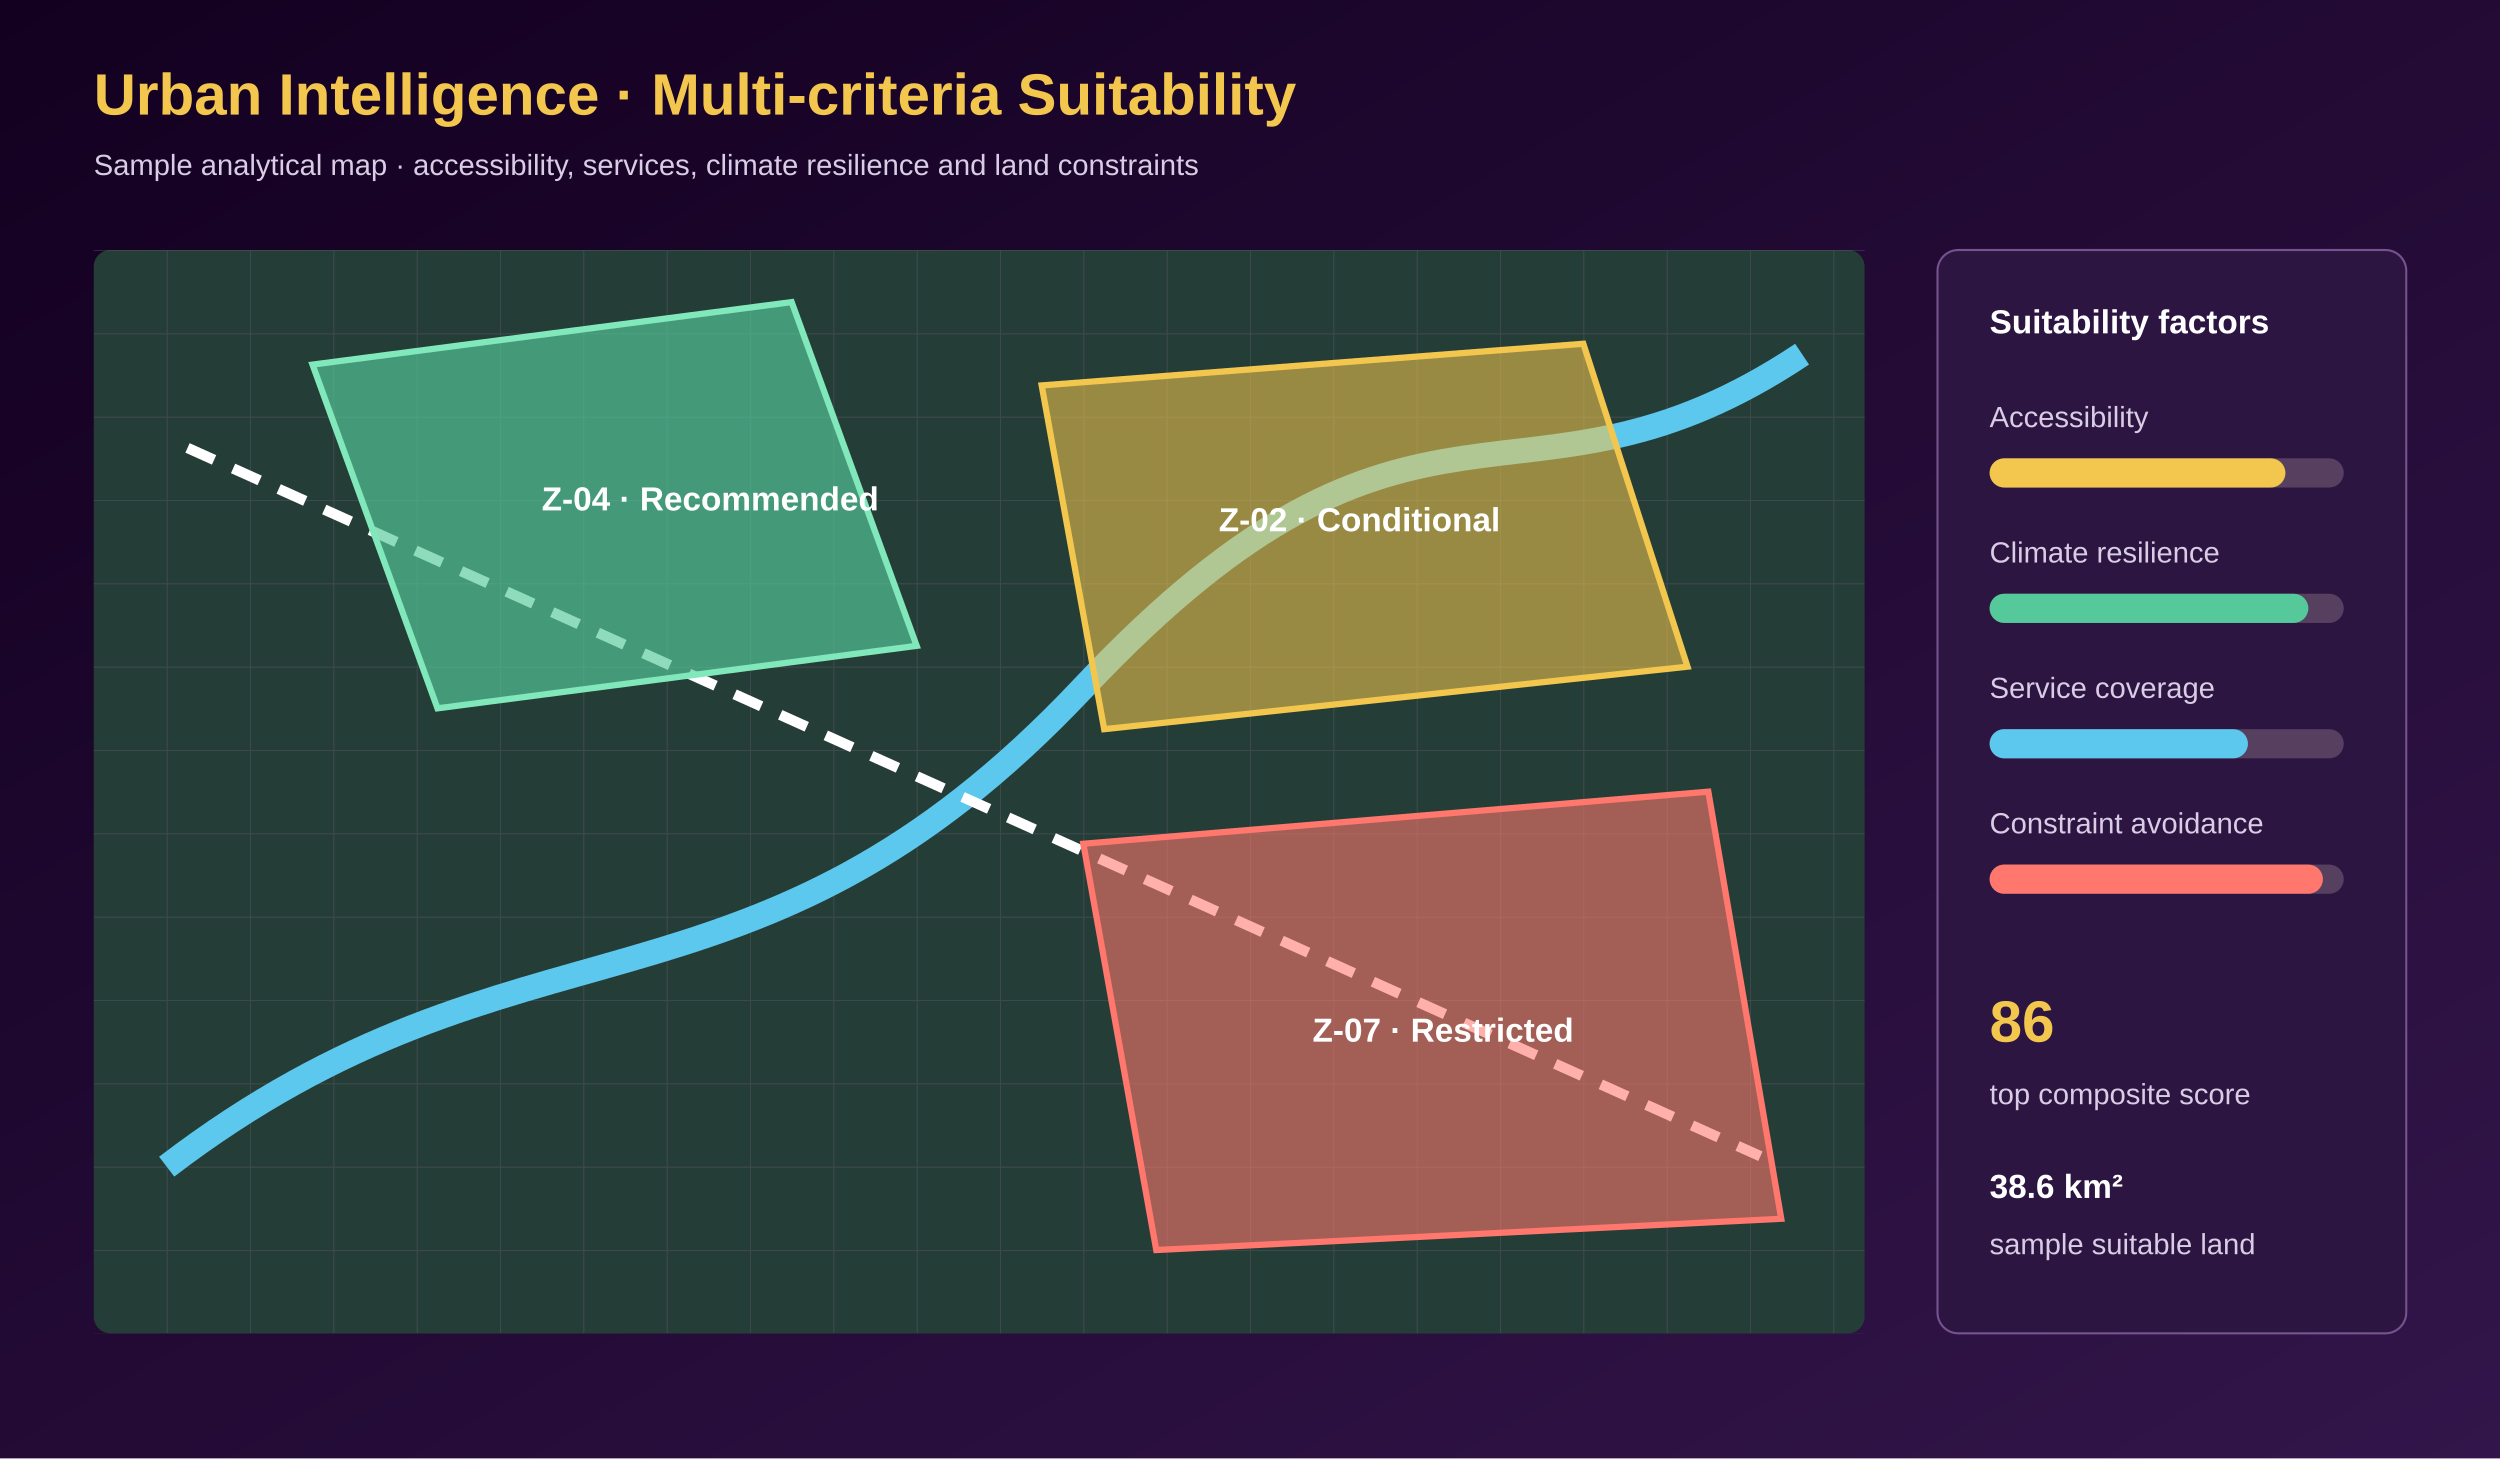
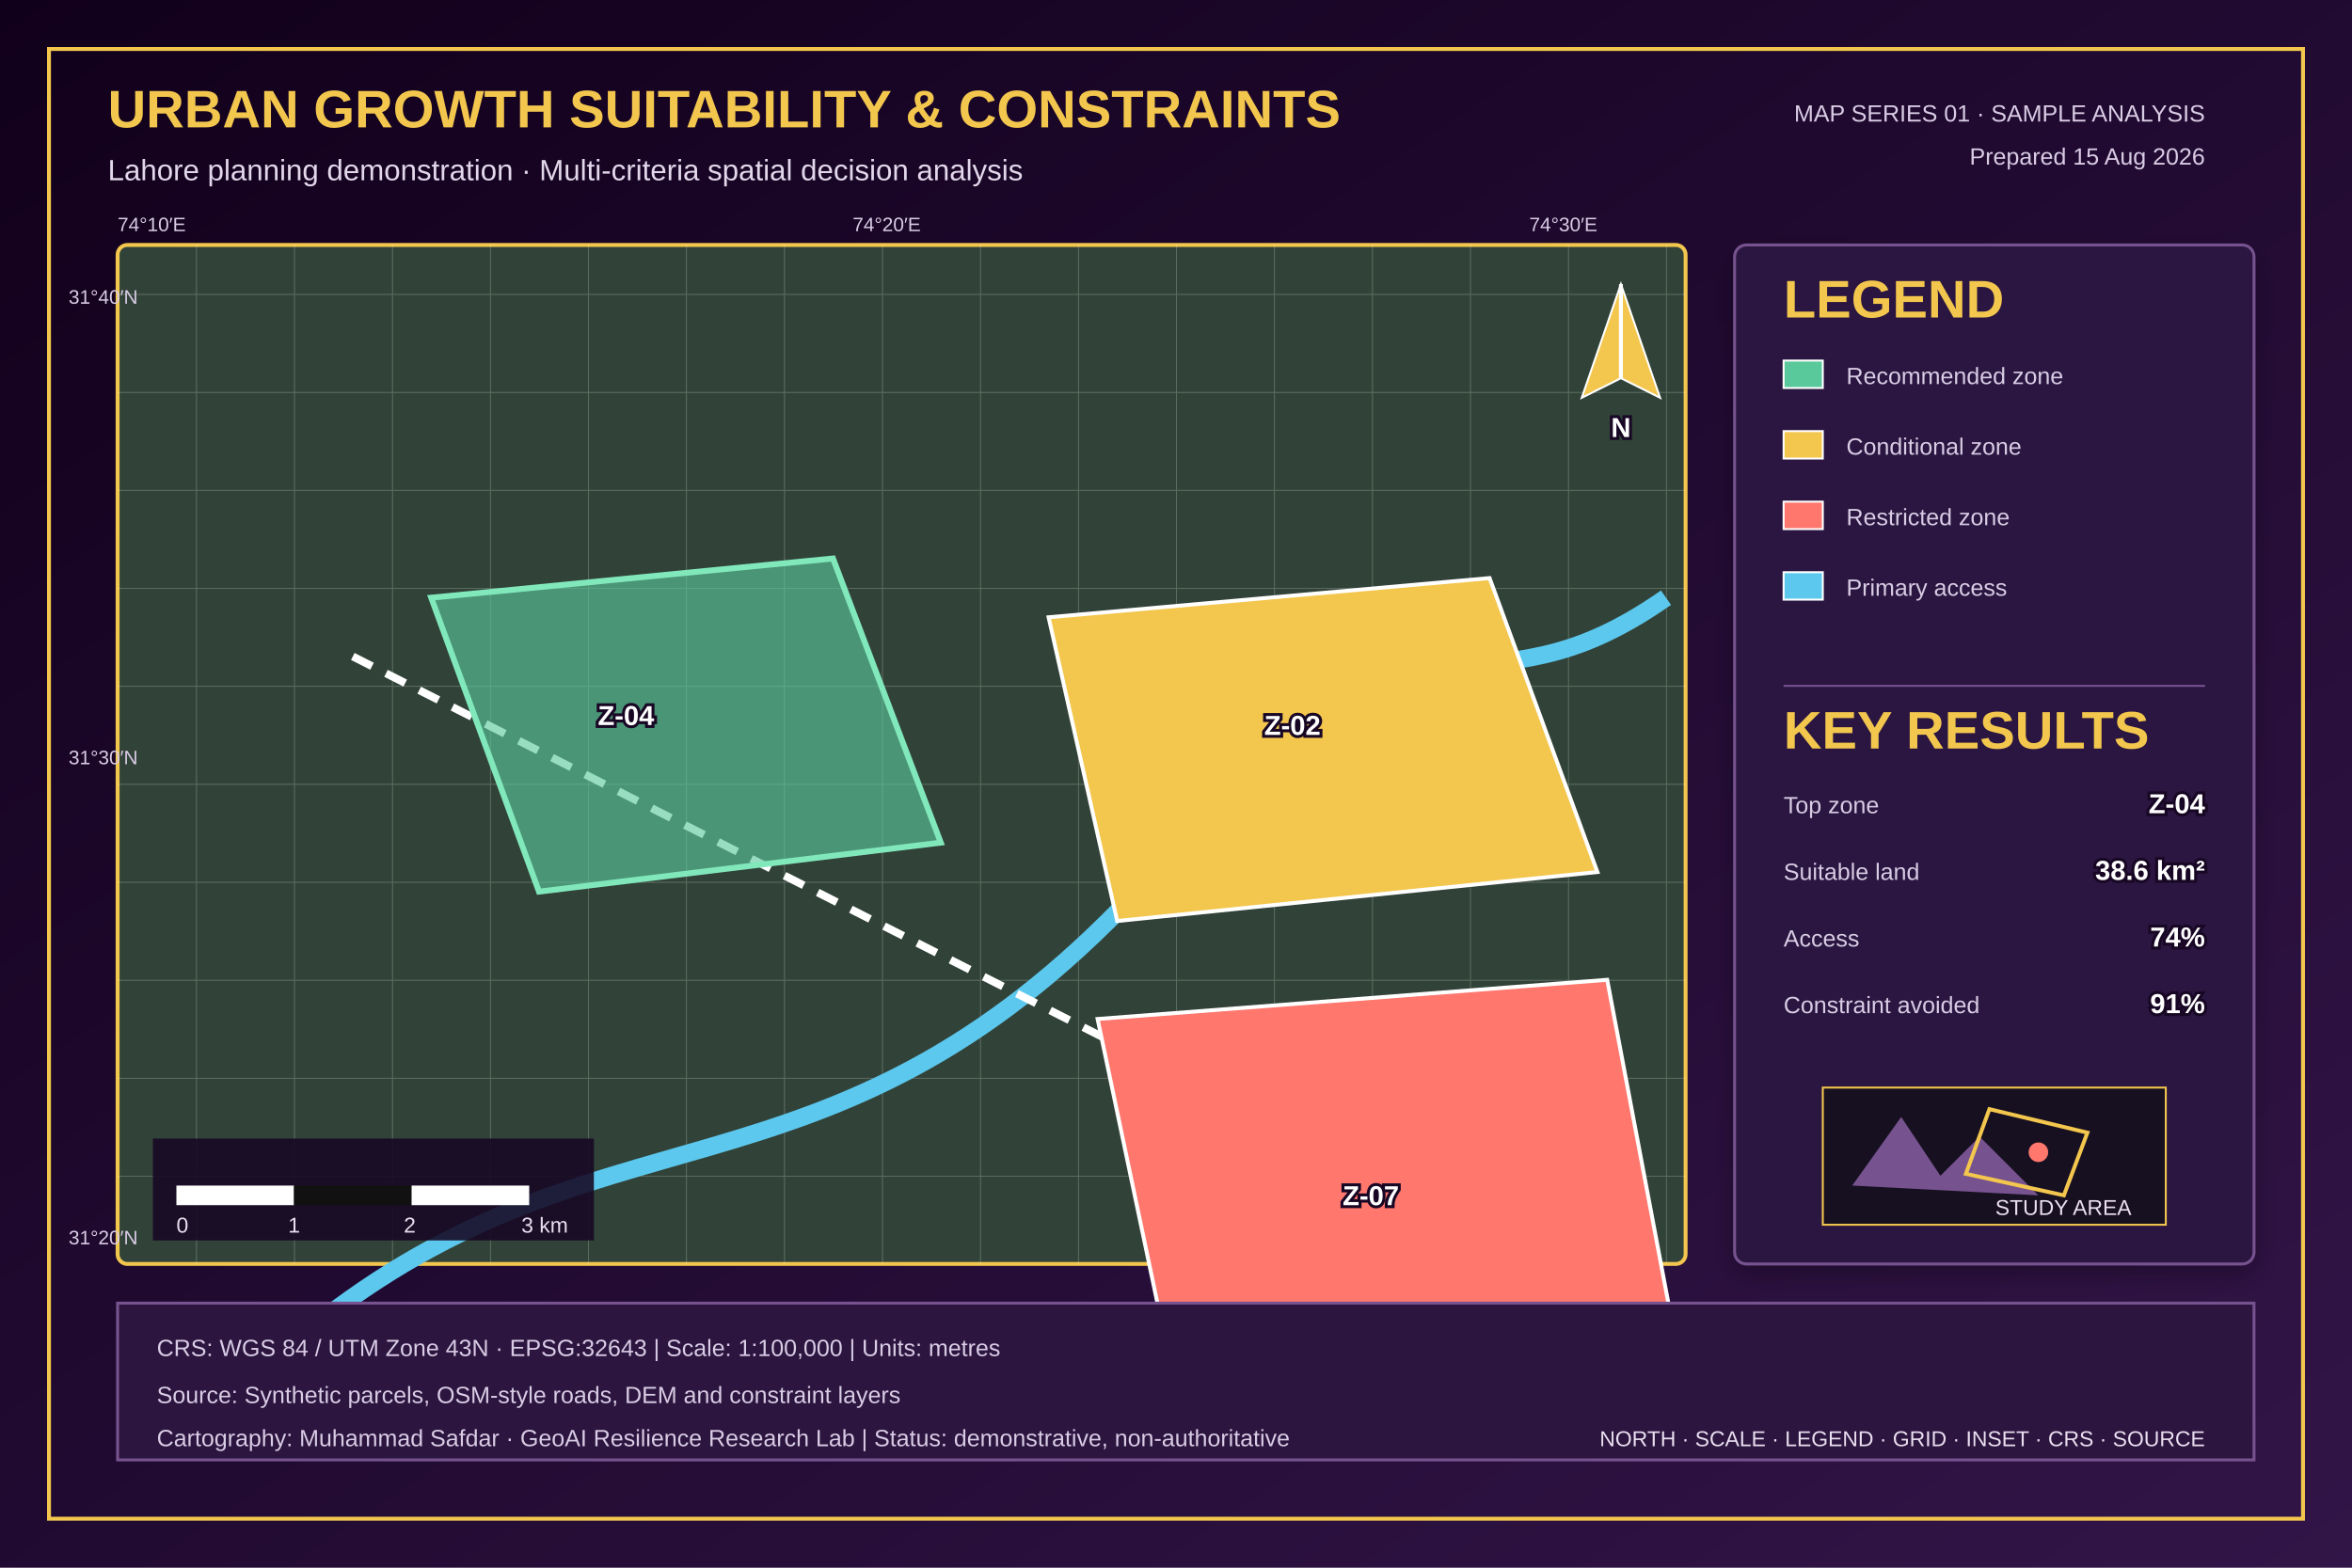
- <svg xmlns="http://www.w3.org/2000/svg" width="1200" height="700" viewBox="0 0 1200 700" role="img" aria-label="Urban Intelligence sample GIS suitability analysis">
+ <svg xmlns="http://www.w3.org/2000/svg" width="1200" height="800" viewBox="0 0 1200 800" role="img" aria-label="URBAN GROWTH SUITABILITY &amp; CONSTRAINTS">
  <defs>
-     <linearGradient id="b" x2="1" y2="1">
-       <stop stop-color="#130020" />
-       <stop offset="1" stop-color="#32154a" />
+     <linearGradient id="bg" x2="1" y2="1">
+       <stop stop-color="#11001b" />
+       <stop offset="1" stop-color="#321548" />
    </linearGradient>
-     <pattern id="g" width="40" height="40" patternUnits="userSpaceOnUse">
-       <path d="M40 0H0V40" fill="none" stroke="#705f79" stroke-width="1" opacity=".35" />
+     <pattern id="grid" width="50" height="50" patternUnits="userSpaceOnUse">
+       <path d="M50 0H0V50" fill="none" stroke="#eef4e9" stroke-width="1" opacity=".22" />
    </pattern>
-     <style>.h{font:700 28px Arial;fill:#f3c64e}.t{font:700 16px Arial;fill:#fff}.s{font:14px Arial;fill:#d9cce5}</style>
+     <filter id="shadow">
+       <feDropShadow dx="0" dy="5" stdDeviation="6" flood-opacity=".28" />
+     </filter>
+     <style>.title{font:700 27px Arial;fill:#f3c64e}.subtitle{font:15px Arial;fill:#e3d8eb}.meta{font:12px Arial;fill:#d9cce5}.small{font:11px Arial;fill:#eadff0}.label{font:700 14px Arial;fill:#fff;paint-order:stroke;stroke:#180724;stroke-width:3}.panel{fill:#2c153f;stroke:#76528e;stroke-width:1.5}.road{fill:none;stroke:#5cc8ee;stroke-width:9}.minor{fill:none;stroke:#fff;stroke-width:4;stroke-dasharray:11 8}.good{fill:#59c89b;fill-opacity:.62;stroke:#81e8bc;stroke-width:3}.warn,.high{fill:#f3c64e;stroke:#fff;stroke-width:2}.bad,.critical{fill:#ff776d;stroke:#fff;stroke-width:2}.normal{fill:#59c89b}.tick{font:10px Arial;fill:#d9cce5}</style>
  </defs>
-   <rect width="1200" height="700" fill="url(#b)" />
-   <text x="45" y="55" class="h">Urban Intelligence · Multi-criteria Suitability</text>
-   <text x="45" y="84" class="s">Sample analytical map · accessibility, services, climate resilience and land constraints</text>
-   <rect x="45" y="120" width="850" height="520" rx="8" fill="#243d36" />
-   <rect x="45" y="120" width="850" height="520" fill="url(#g)" />
-   <path d="M80 560C250 430 360 500 520 330S730 260 865 170" fill="none" stroke="#5cc8ee" stroke-width="12" />
-   <path d="M90 215L845 555" stroke="#fff" stroke-width="5" stroke-dasharray="14 10" />
-   <path d="M150 175L380 145 440 310 210 340Z" fill="#55c99a" fill-opacity=".66" stroke="#81e8bc" stroke-width="3" />
-   <path d="M500 185L760 165 810 320 530 350Z" fill="#f3c64e" fill-opacity=".56" stroke="#f3c64e" stroke-width="3" />
-   <path d="M520 405L820 380 855 585 555 600Z" fill="#ff776d" fill-opacity=".58" stroke="#ff776d" stroke-width="3" />
-   <g class="t">
-     <text x="260" y="245">Z-04 · Recommended</text>
-     <text x="585" y="255">Z-02 · Conditional</text>
-     <text x="630" y="500">Z-07 · Restricted</text>
+   <rect width="1200" height="800" fill="url(#bg)" />
+   <rect x="25" y="25" width="1150" height="750" fill="none" stroke="#f3c64e" stroke-width="2" />
+   <text x="55" y="65" class="title">URBAN GROWTH SUITABILITY &amp; CONSTRAINTS</text>
+   <text x="55" y="92" class="subtitle">Lahore planning demonstration · Multi-criteria spatial decision analysis</text>
+   <text x="1125" y="62" text-anchor="end" class="meta">MAP SERIES 01 · SAMPLE ANALYSIS</text>
+   <text x="1125" y="84" text-anchor="end" class="meta">Prepared 15 Aug 2026</text>
+   <rect x="60" y="125" width="800" height="520" rx="5" fill="#314238" stroke="#f3c64e" stroke-width="2" />
+   <rect x="60" y="125" width="800" height="520" fill="url(#grid)" />
+   <g transform="translate(60 125)">
+     <path d="M90 560C245 430 360 500 520 330S690 250 790 180" class="road" />
+     <path d="M120 210L770 540" class="minor" />
+     <path d="M160 180L365 160 420 305 215 330Z" class="good" />
+     <path d="M475 190L700 170 755 320 510 345Z" class="warn" />
+     <path d="M500 395L760 375 795 560 540 585Z" class="bad" />
+     <text x="245" y="245" class="label">Z-04</text>
+     <text x="585" y="250" class="label">Z-02</text>
+     <text x="625" y="490" class="label">Z-07</text>
  </g>
-   <rect x="930" y="120" width="225" height="520" rx="10" fill="#2d1542" stroke="#76528e" />
-   <text x="955" y="160" class="t">Suitability factors</text>
-   <g class="s">
-     <text x="955" y="205">Accessibility</text>
-     <rect x="955" y="220" width="170" height="14" rx="7" fill="#57405f" />
-     <rect x="955" y="220" width="142" height="14" rx="7" fill="#f3c64e" />
-     <text x="955" y="270">Climate resilience</text>
-     <rect x="955" y="285" width="170" height="14" rx="7" fill="#57405f" />
-     <rect x="955" y="285" width="153" height="14" rx="7" fill="#55c99a" />
-     <text x="955" y="335">Service coverage</text>
-     <rect x="955" y="350" width="170" height="14" rx="7" fill="#57405f" />
-     <rect x="955" y="350" width="124" height="14" rx="7" fill="#5cc8ee" />
-     <text x="955" y="400">Constraint avoidance</text>
-     <rect x="955" y="415" width="170" height="14" rx="7" fill="#57405f" />
-     <rect x="955" y="415" width="160" height="14" rx="7" fill="#ff776d" />
+   <g class="tick">
+     <text x="60" y="118">74°10′E</text>
+     <text x="435" y="118">74°20′E</text>
+     <text x="815" y="118" text-anchor="end">74°30′E</text>
+     <text x="35" y="155">31°40′N</text>
+     <text x="35" y="390">31°30′N</text>
+     <text x="35" y="635">31°20′N</text>
  </g>
-   <text x="955" y="500" class="h">86</text>
-   <text x="955" y="530" class="s">top composite score</text>
-   <text x="955" y="575" class="t">38.6 km²</text>
-   <text x="955" y="602" class="s">sample suitable land</text>
+   <g transform="translate(805 145)">
+     <path d="M22 0L42 58 22 48 2 58Z" fill="#f3c64e" stroke="#fff" />
+     <path d="M22 0V48" stroke="#fff" stroke-width="2" />
+     <text x="22" y="78" text-anchor="middle" class="label">N</text>
+   </g>
+   <g transform="translate(90 605)">
+     <rect x="-12" y="-24" width="225" height="52" fill="#160722" fill-opacity=".88" />
+     <rect width="60" height="10" fill="#fff" />
+     <rect x="60" width="60" height="10" fill="#111" />
+     <rect x="120" width="60" height="10" fill="#fff" />
+     <text x="0" y="24" class="small">0</text>
+     <text x="57" y="24" class="small">1</text>
+     <text x="116" y="24" class="small">2</text>
+     <text x="176" y="24" class="small">3 km</text>
+   </g>
+   <rect x="885" y="125" width="265" height="520" rx="6" class="panel" filter="url(#shadow)" />
+   <text x="910" y="162" class="title" font-size="19">LEGEND</text>
+   <rect x="910" y="184" width="20" height="14" fill="#59c89b" stroke="#fff" />
+   <text x="942" y="196" class="meta">Recommended zone</text>
+   <rect x="910" y="220" width="20" height="14" fill="#f3c64e" stroke="#fff" />
+   <text x="942" y="232" class="meta">Conditional zone</text>
+   <rect x="910" y="256" width="20" height="14" fill="#ff776d" stroke="#fff" />
+   <text x="942" y="268" class="meta">Restricted zone</text>
+   <rect x="910" y="292" width="20" height="14" fill="#5cc8ee" stroke="#fff" />
+   <text x="942" y="304" class="meta">Primary access</text>
+   <line x1="910" y1="350" x2="1125" y2="350" stroke="#76528e" />
+   <text x="910" y="382" class="title" font-size="19">KEY RESULTS</text>
+   <text x="910" y="415" class="meta">Top zone</text>
+   <text x="1125" y="415" text-anchor="end" class="label">Z-04</text>
+   <text x="910" y="449" class="meta">Suitable land</text>
+   <text x="1125" y="449" text-anchor="end" class="label">38.6 km²</text>
+   <text x="910" y="483" class="meta">Access</text>
+   <text x="1125" y="483" text-anchor="end" class="label">74%</text>
+   <text x="910" y="517" class="meta">Constraint avoided</text>
+   <text x="1125" y="517" text-anchor="end" class="label">91%</text>
+   <rect x="930" y="555" width="175" height="70" fill="#171020" stroke="#f3c64e" />
+   <path d="M945 605L970 570 990 600 1010 580 1040 610Z" fill="#76528e" />
+   <path d="M1015 566l50 12-12 32-50-11z" fill="none" stroke="#f3c64e" stroke-width="2" />
+   <circle cx="1040" cy="588" r="5" fill="#ff776d" />
+   <text x="1018" y="620" class="small">STUDY AREA</text>
+   <rect x="60" y="665" width="1090" height="80" class="panel" />
+   <text x="80" y="692" class="meta">CRS: WGS 84 / UTM Zone 43N · EPSG:32643   |   Scale: 1:100,000   |   Units: metres</text>
+   <text x="80" y="716" class="meta">Source: Synthetic parcels, OSM-style roads, DEM and constraint layers</text>
+   <text x="80" y="738" class="meta">Cartography: Muhammad Safdar · GeoAI Resilience Research Lab   |   Status: demonstrative, non-authoritative</text>
+   <text x="1125" y="738" text-anchor="end" class="small">NORTH · SCALE · LEGEND · GRID · INSET · CRS · SOURCE</text>
</svg>
